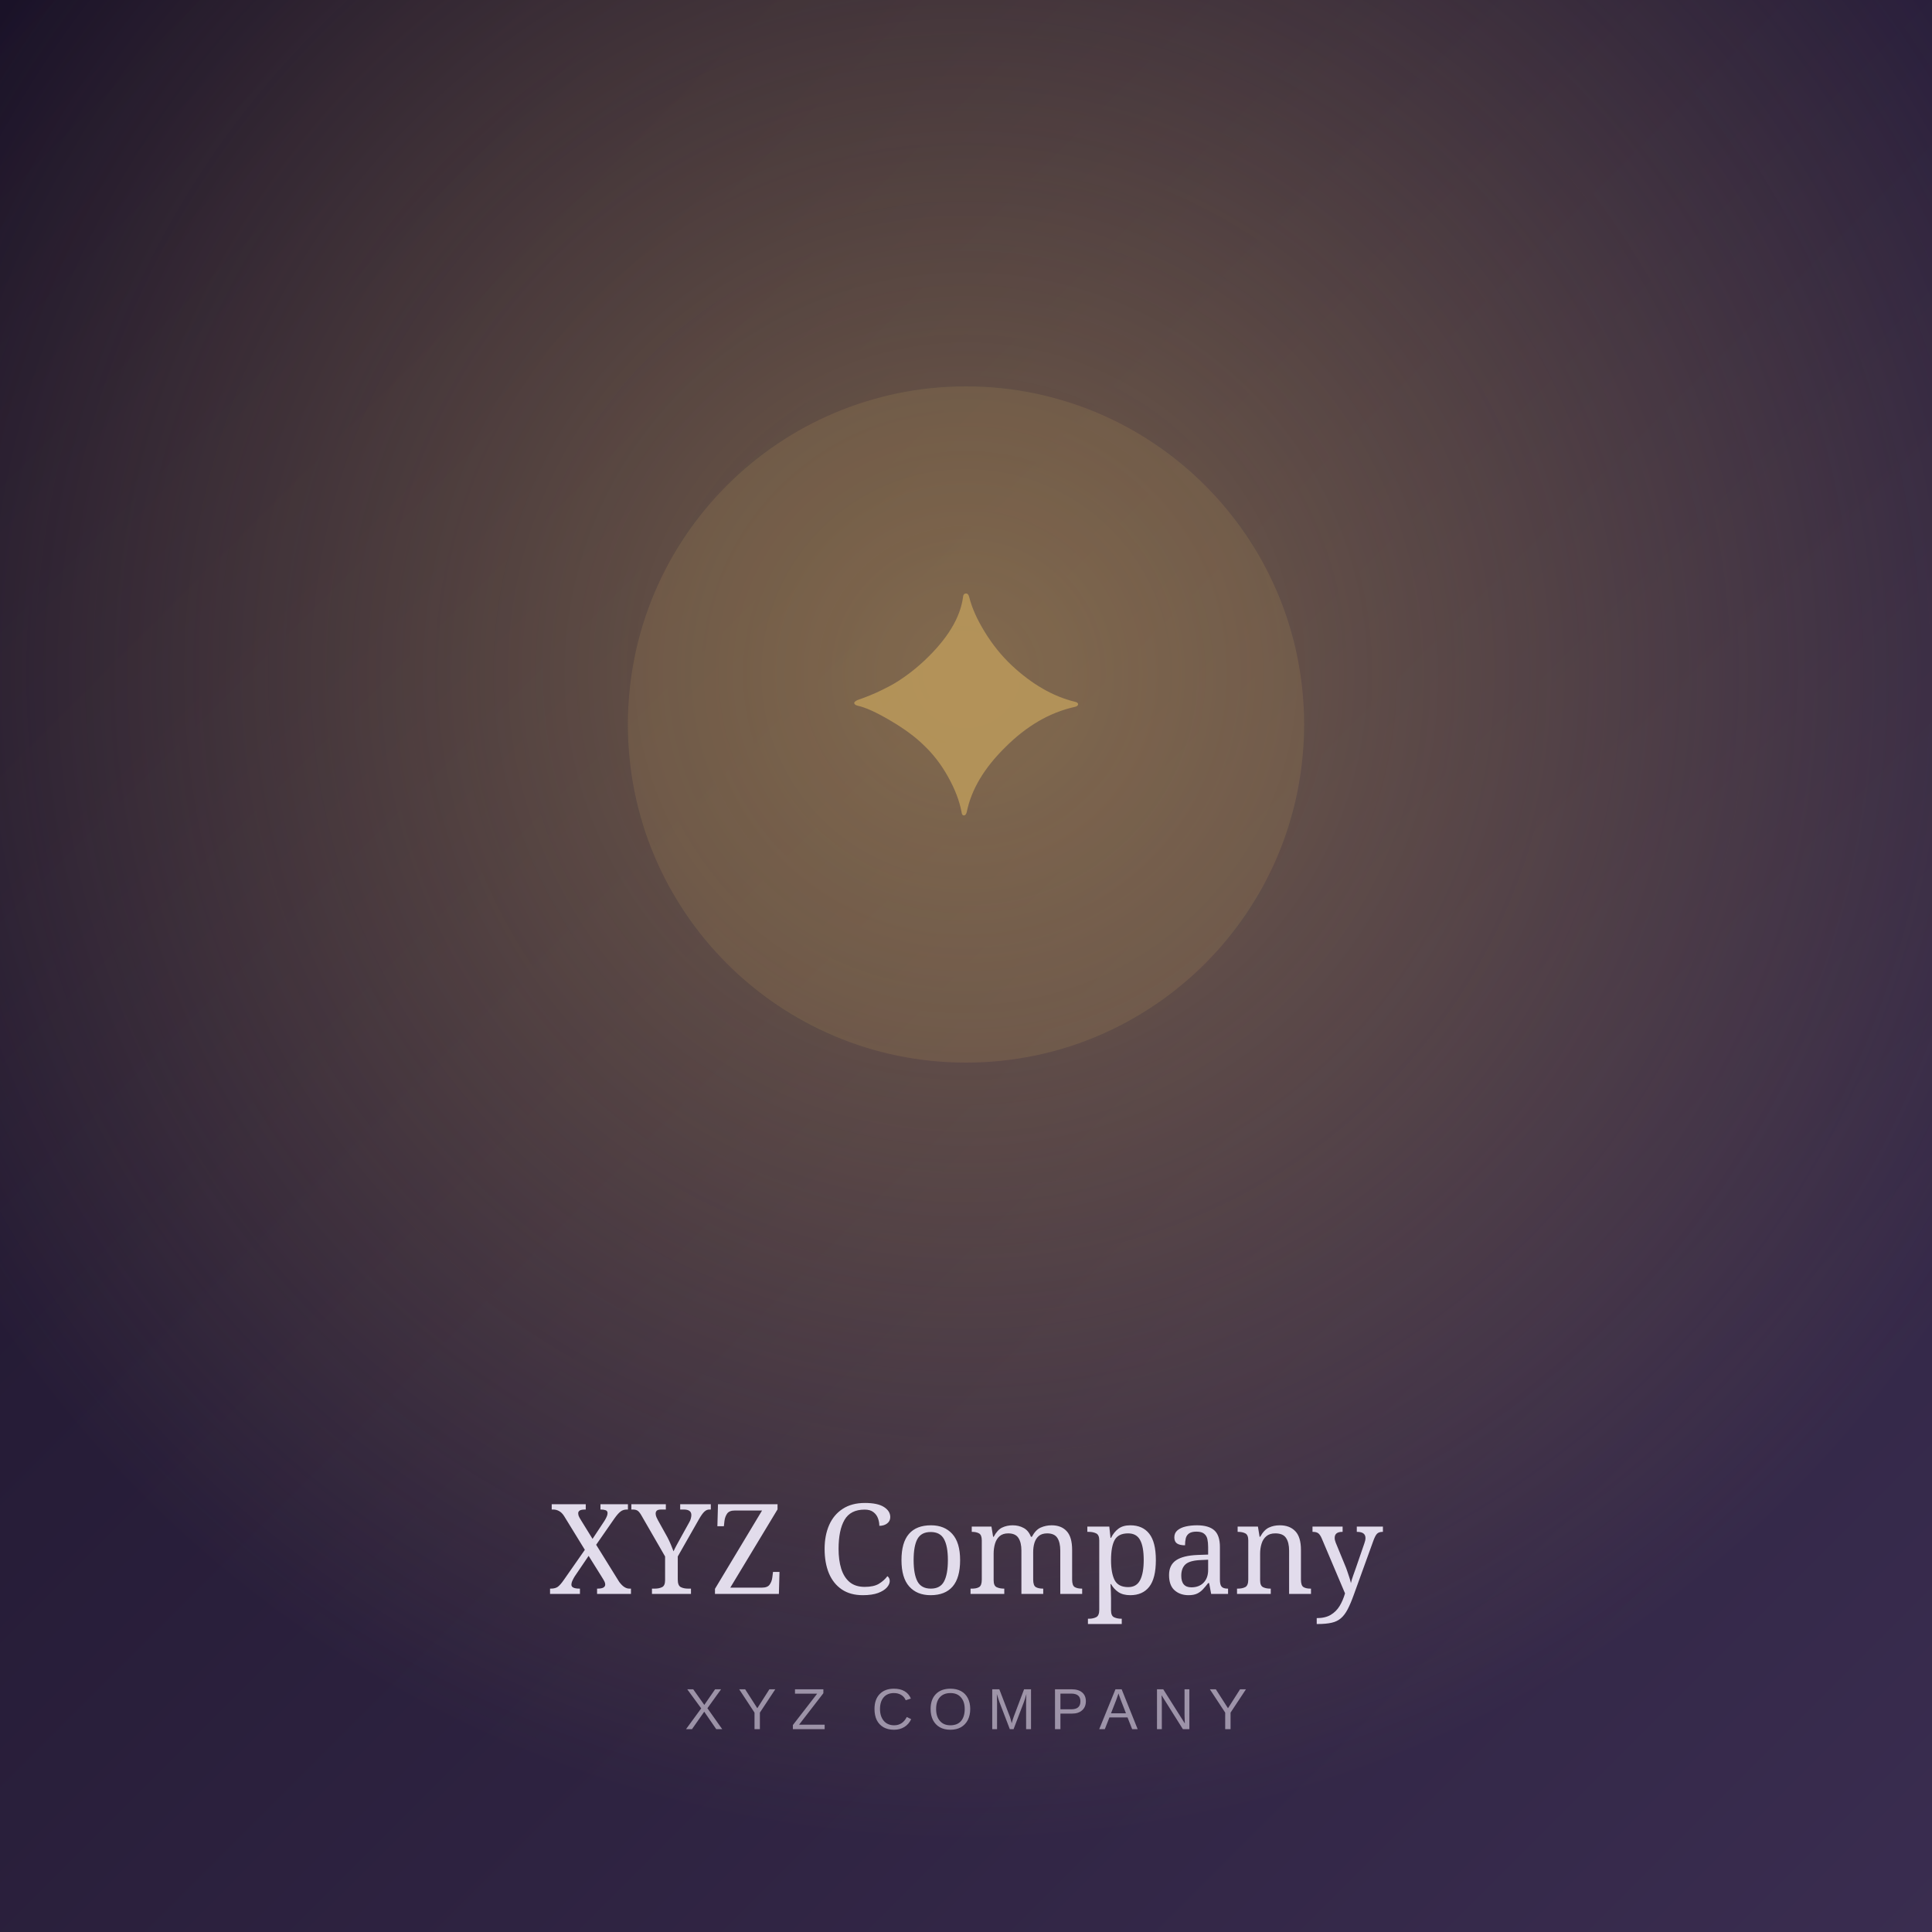
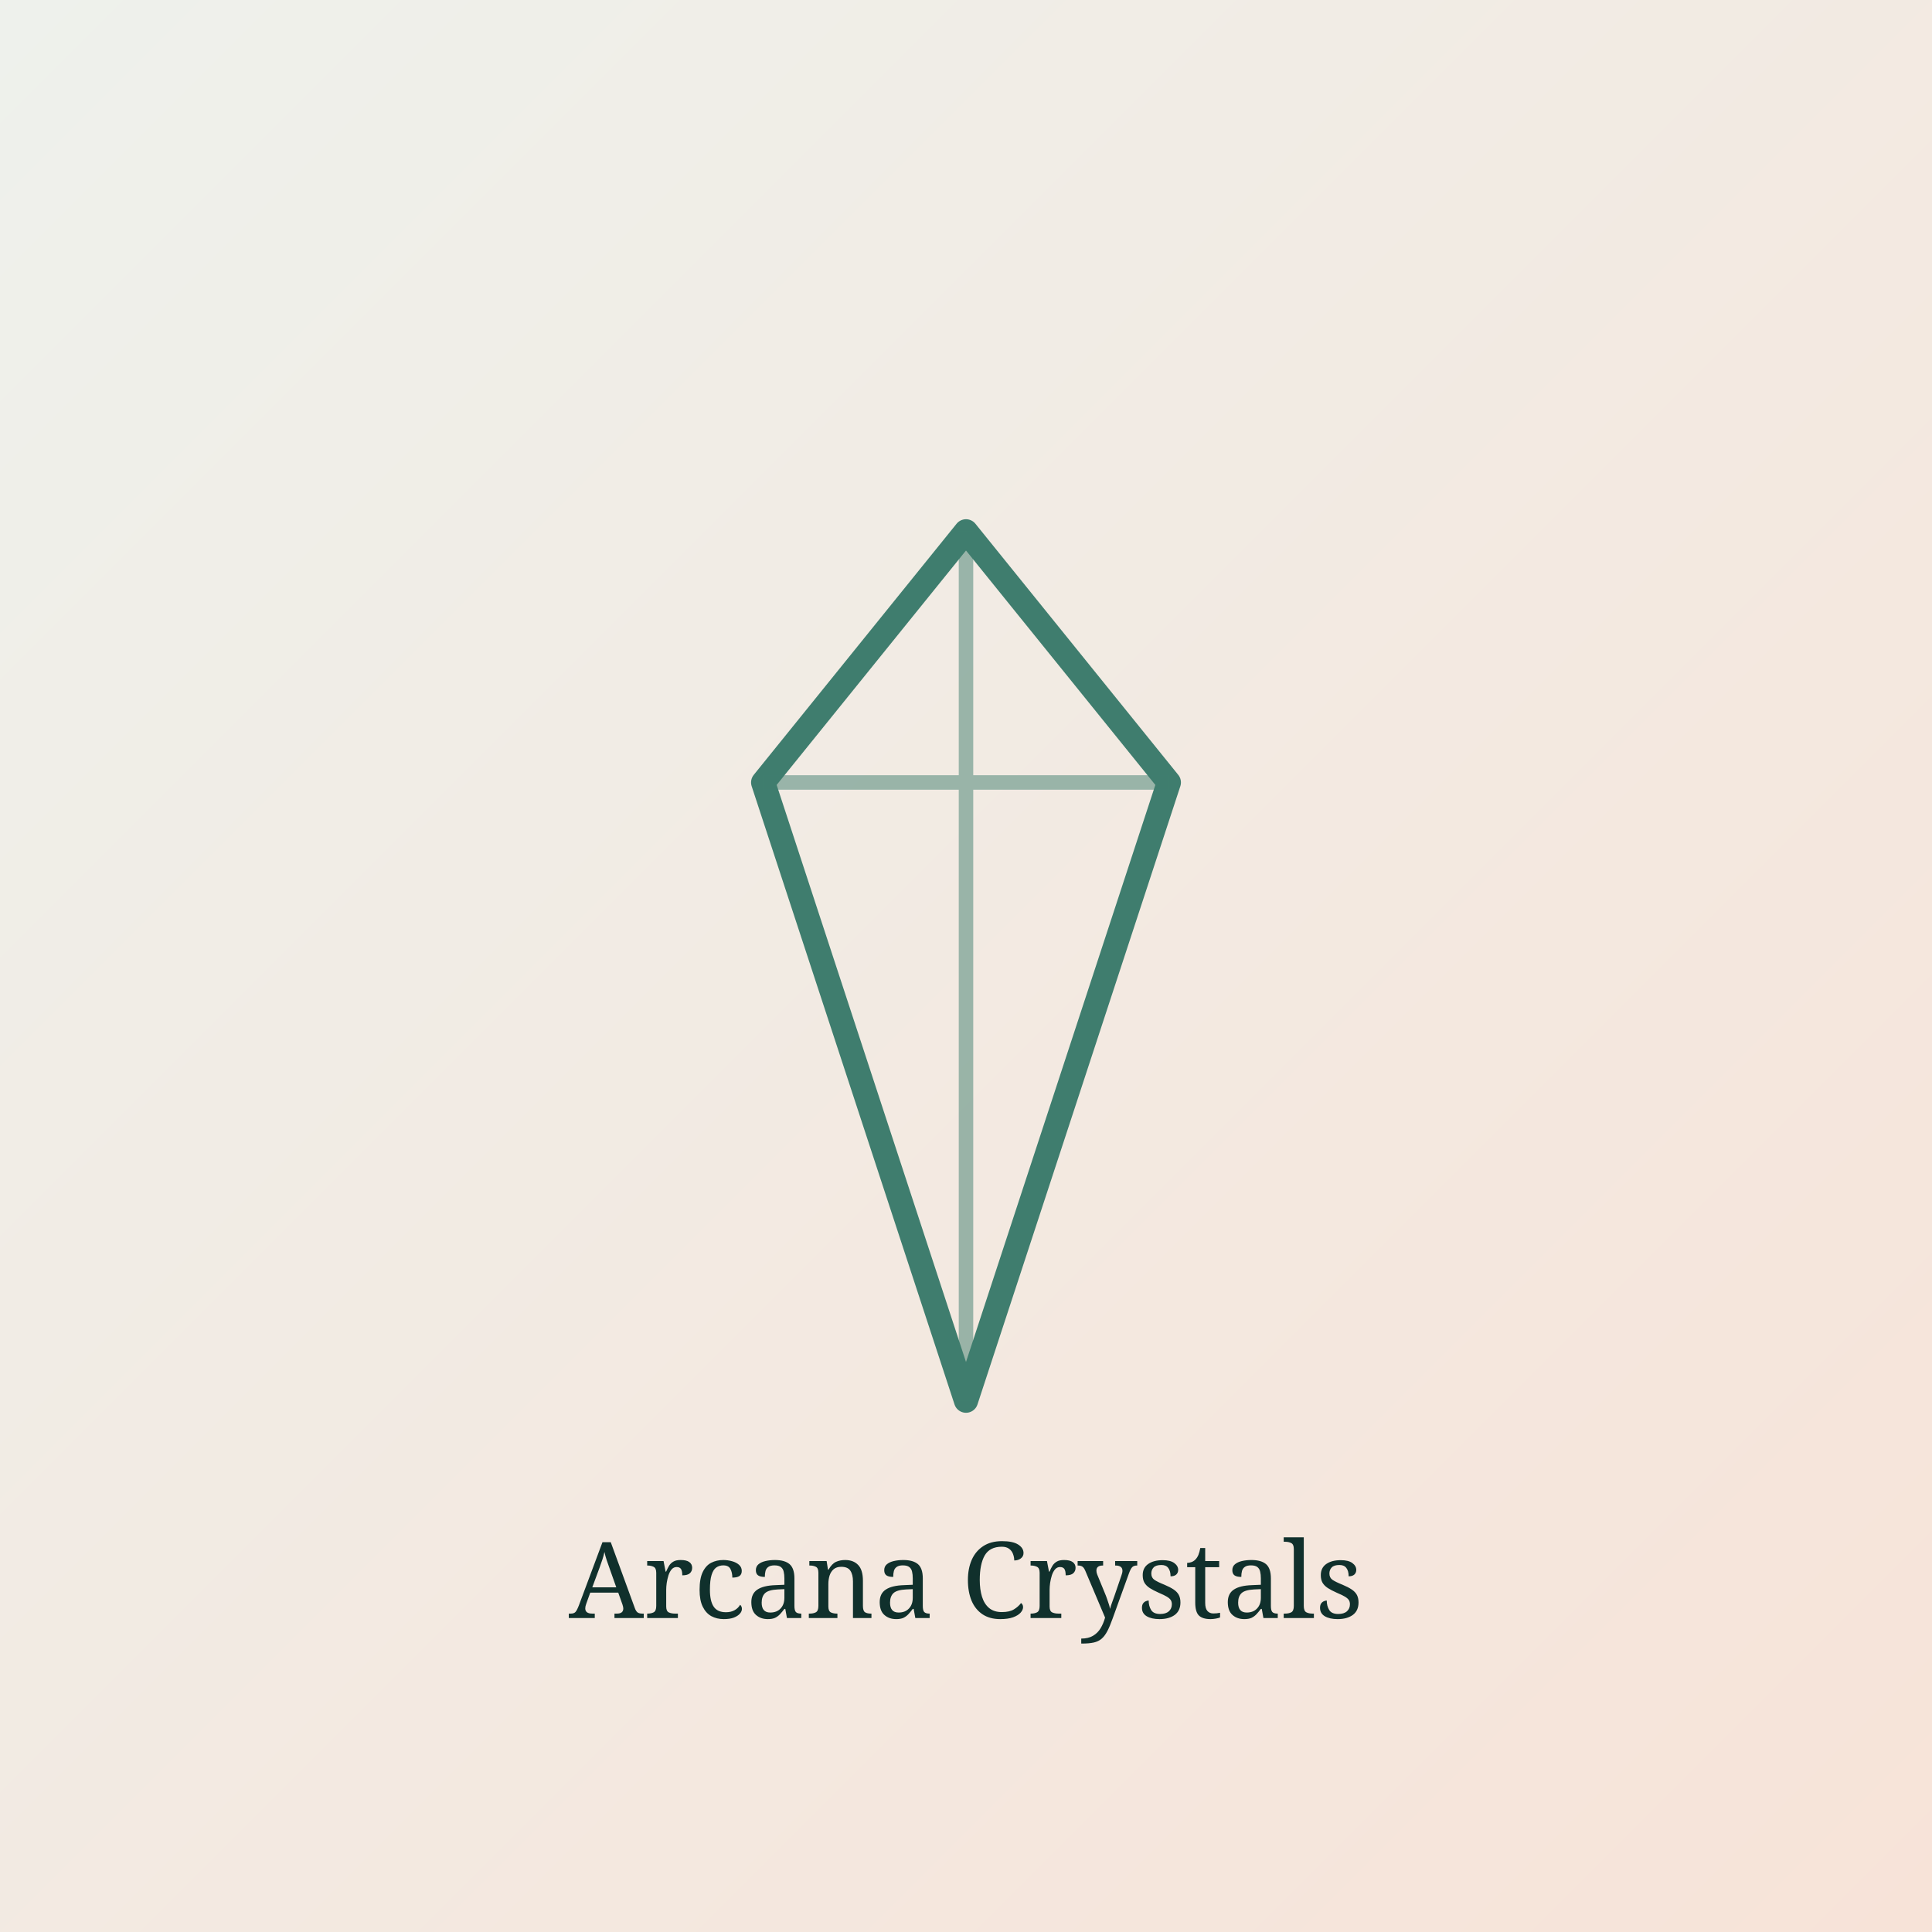
<svg xmlns="http://www.w3.org/2000/svg" viewBox="0 0 400 400">
  <defs>
-     <linearGradient id="g-placeholder" x1="0%" y1="0%" x2="100%" y2="100%">
-       <stop offset="0%" stop-color="#1a1228" />
-       <stop offset="100%" stop-color="#3a2d50" />
+     <linearGradient id="g" x1="0" y1="0" x2="1" y2="1">
+       <stop offset="0" stop-color="#eef1ec" />
+       <stop offset="1" stop-color="#f7e3d8" />
    </linearGradient>
-     <radialGradient id="glow-placeholder" cx="50%" cy="35%" r="60%">
-       <stop offset="0%" stop-color="#b8975a" stop-opacity="0.55" />
-       <stop offset="100%" stop-color="#b8975a" stop-opacity="0" />
-     </radialGradient>
  </defs>
-   <rect width="400" height="400" fill="url(#g-placeholder)" />
-   <rect width="400" height="400" fill="url(#glow-placeholder)" />
-   <circle cx="200" cy="150" r="70" fill="#b8975a" opacity="0.18" />
-   <text x="200" y="168" font-family="Georgia, serif" font-size="64" fill="#b8975a" text-anchor="middle" opacity="0.9">✦</text>
-   <text x="200" y="330" font-family="Georgia, serif" font-size="26" fill="#f0eafa" text-anchor="middle" opacity="0.92">XYZ Company</text>
-   <text x="200" y="358" font-family="Arial, sans-serif" font-size="12" letter-spacing="3" fill="#f0eafa" text-anchor="middle" opacity="0.55">XYZ COMPANY</text>
+   <rect width="400" height="400" fill="url(#g)" />
+   <path d="M200 110l42 52-42 128-42-128z" fill="none" stroke="#3f7d6e" stroke-width="5" stroke-linejoin="round" />
+   <path d="M158 162h84M200 110v180" stroke="#3f7d6e" stroke-width="3" opacity=".5" />
+   <text x="200" y="335" text-anchor="middle" font-family="Georgia, serif" font-size="22" fill="#10302c">Arcana Crystals</text>
</svg>
